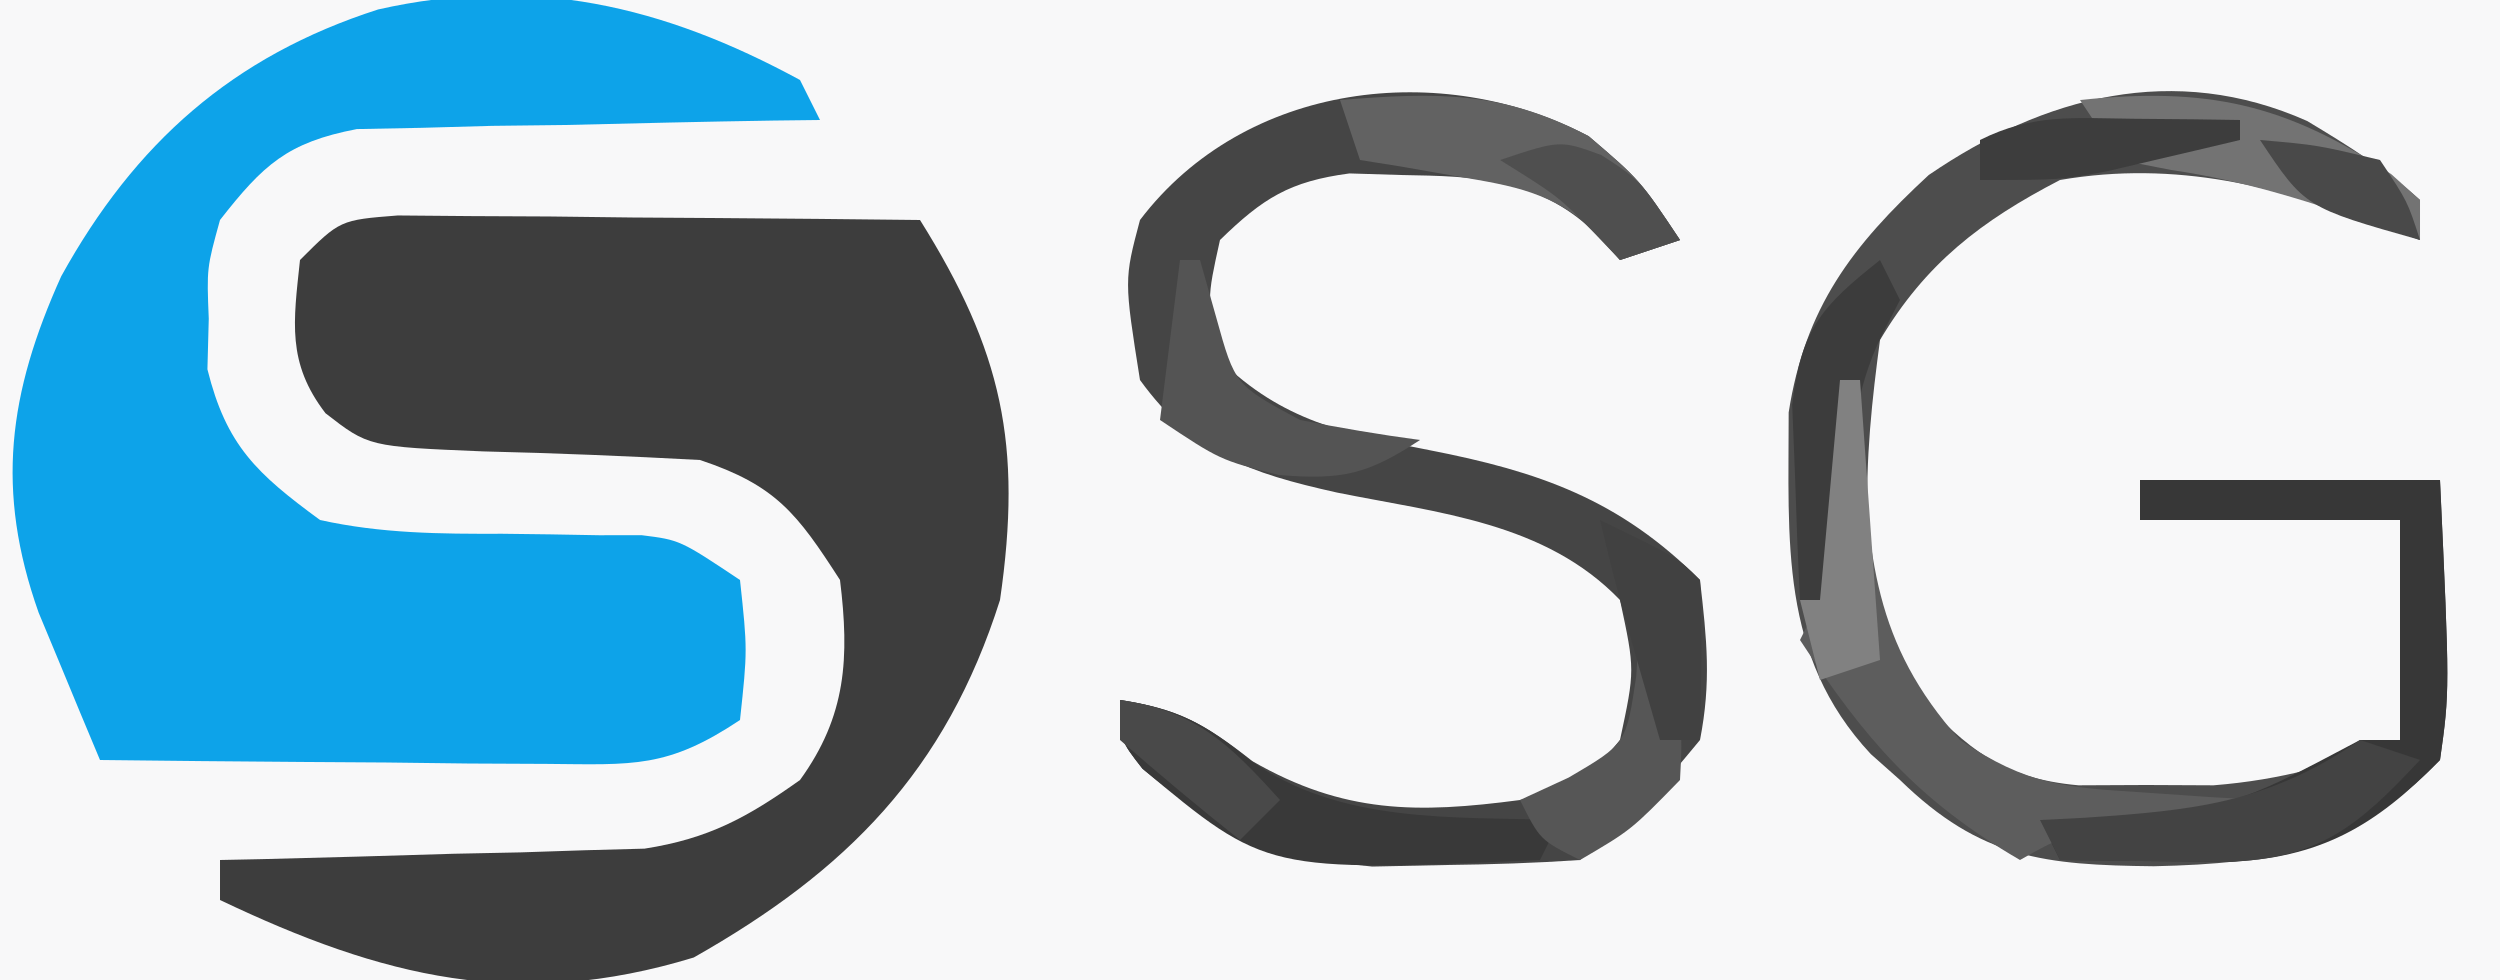
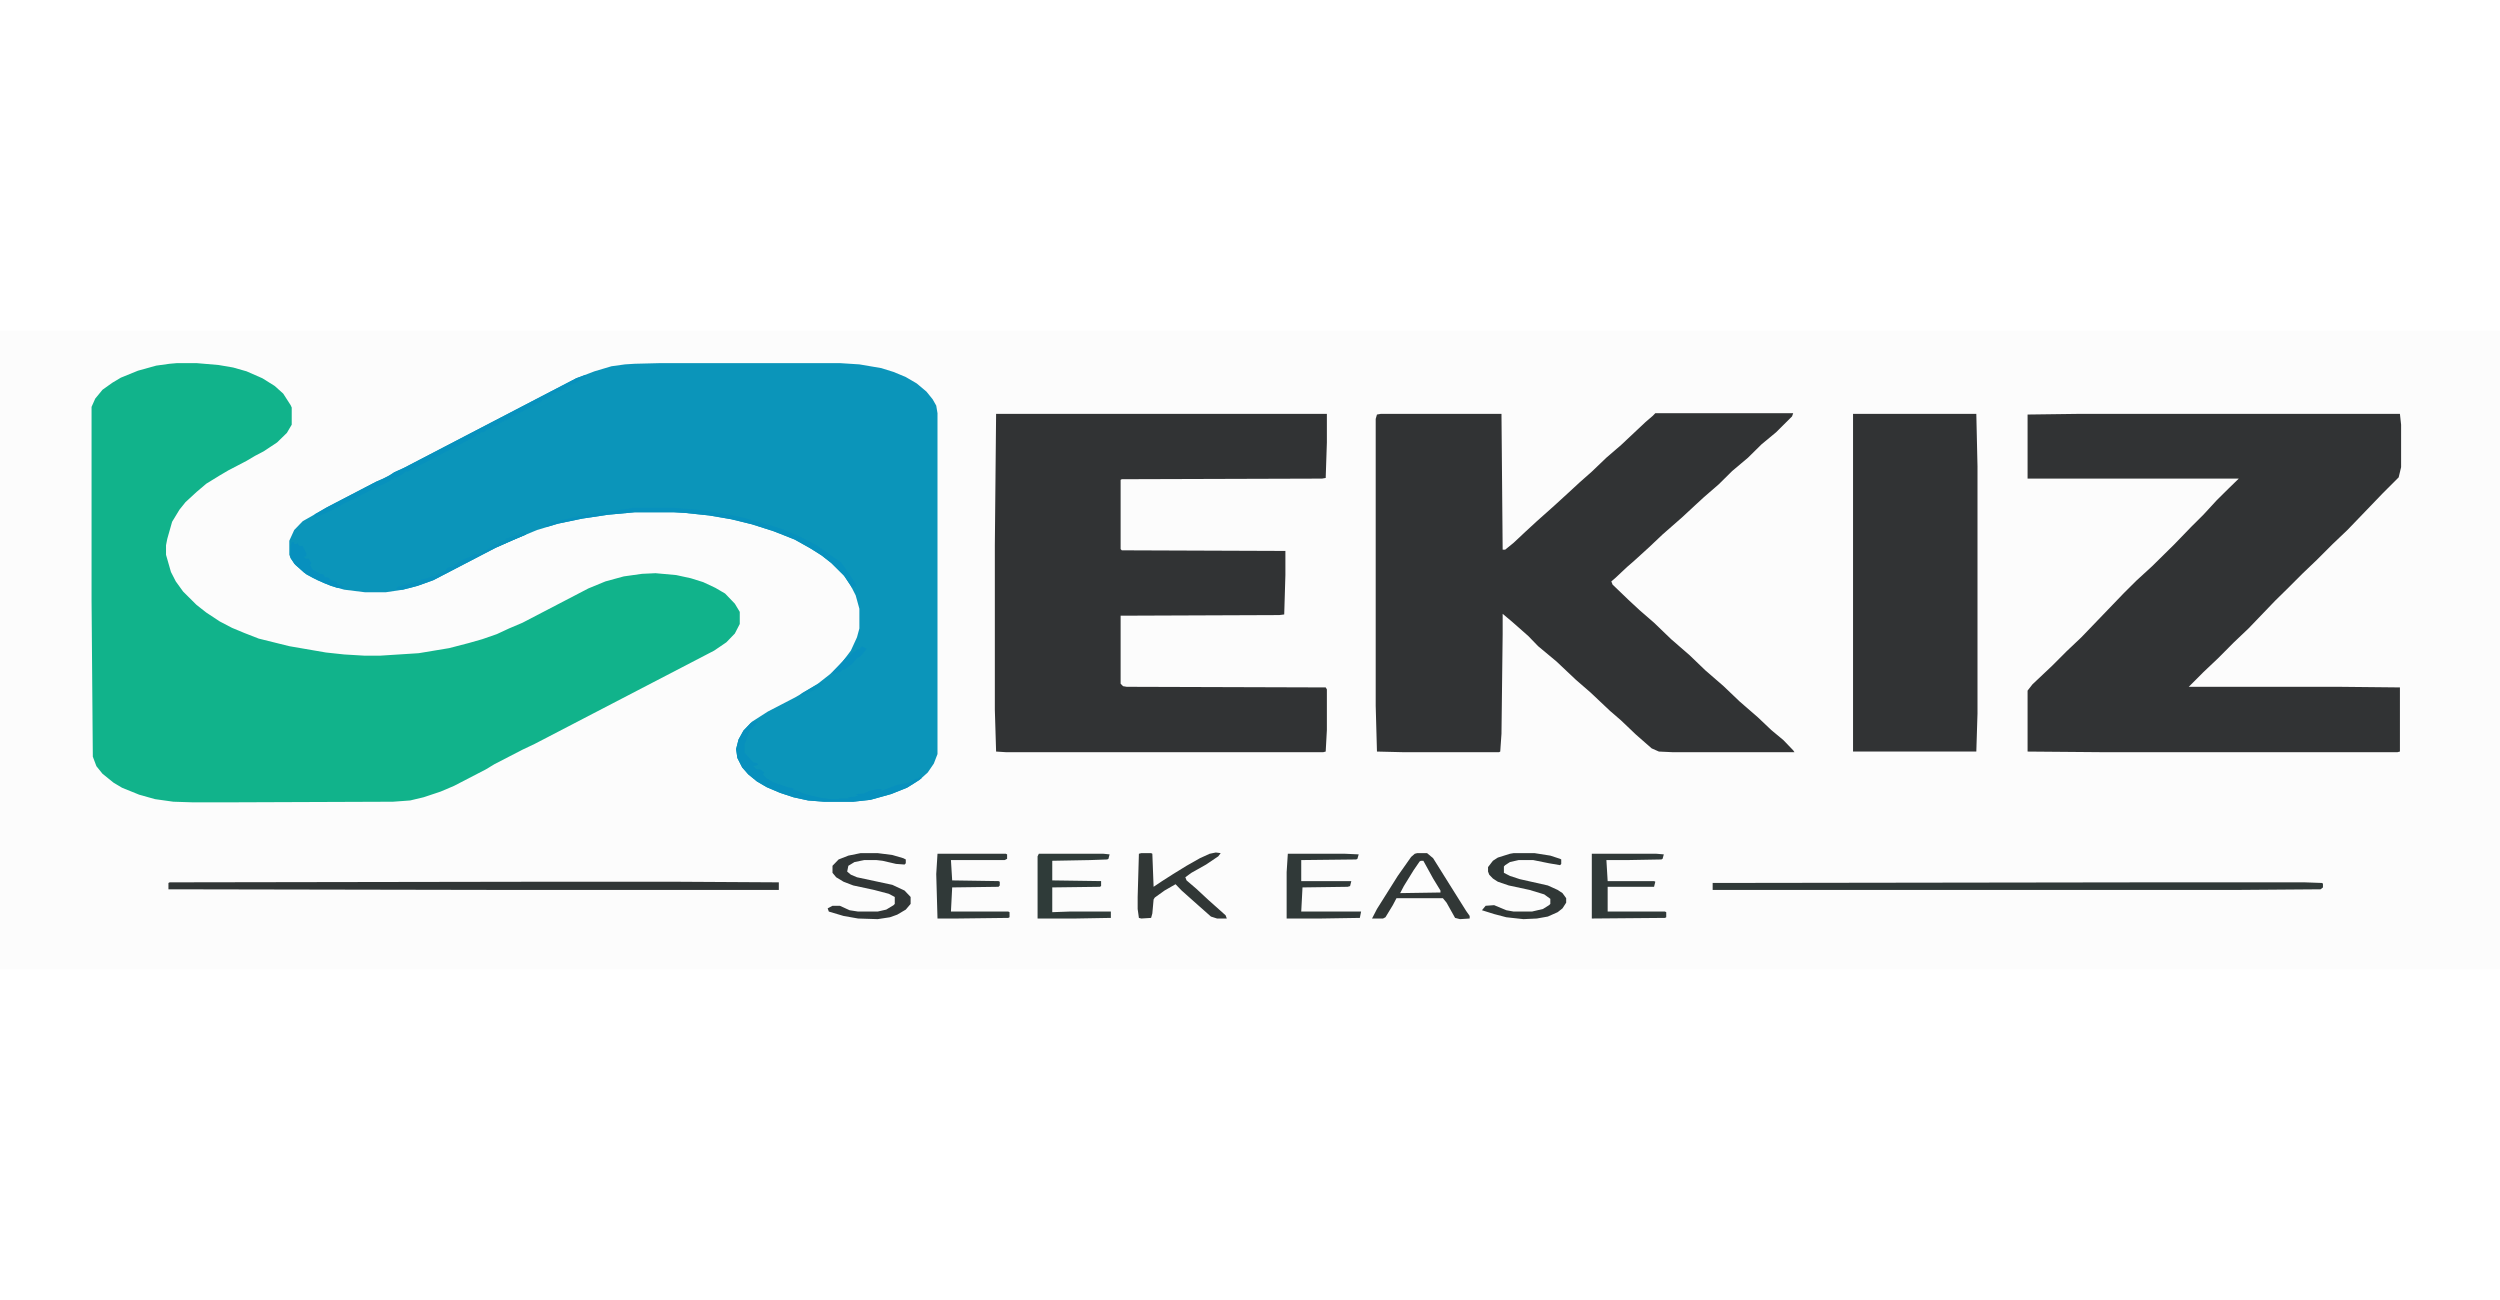
- <svg xmlns="http://www.w3.org/2000/svg" version="1.1" width="125" height="49">
-   <path d="M0 0 C41.25 0 82.5 0 125 0 C125 16.17 125 32.34 125 49 C83.75 49 42.5 49 0 49 C0 32.83 0 16.66 0 0 Z " fill="#F8F8F9" transform="translate(0,0)" />
-   <path d="M0 0 C0.495 0.99 0.495 0.99 1 2 C-0.15 2.014 -0.15 2.014 -1.323 2.028 C-4.799 2.082 -8.274 2.166 -11.75 2.25 C-12.957 2.264 -14.163 2.278 -15.406 2.293 C-16.566 2.325 -17.727 2.357 -18.922 2.391 C-19.99 2.412 -21.058 2.433 -22.159 2.454 C-25.641 3.123 -26.838 4.241 -29 7 C-29.664 9.402 -29.664 9.402 -29.562 11.938 C-29.584 12.772 -29.606 13.606 -29.629 14.465 C-28.682 18.283 -27.158 19.683 -24 22 C-20.953 22.675 -17.987 22.7 -14.875 22.688 C-13.268 22.704 -11.661 22.729 -10.055 22.762 C-9.348 22.761 -8.642 22.761 -7.914 22.76 C-6 23 -6 23 -3 25 C-2.625 28.5 -2.625 28.5 -3 32 C-6.633 34.422 -8.318 34.233 -12.637 34.195 C-14.585 34.186 -14.585 34.186 -16.572 34.176 C-17.944 34.159 -19.316 34.142 -20.688 34.125 C-22.071 34.115 -23.454 34.106 -24.838 34.098 C-28.225 34.074 -31.613 34.041 -35 34 C-35.662 32.43 -36.315 30.856 -36.965 29.281 C-37.33 28.405 -37.694 27.529 -38.07 26.627 C-40.238 20.504 -39.582 15.672 -36.938 9.812 C-33.261 3.161 -28.371 -1.19 -21.094 -3.527 C-13.439 -5.255 -6.865 -3.732 0 0 Z " fill="#0DA3E9" transform="translate(40,4)" />
-   <path d="M0 0 C1.204 0.01 2.409 0.021 3.65 0.032 C5.603 0.041 5.603 0.041 7.595 0.051 C8.975 0.068 10.356 0.085 11.736 0.102 C13.124 0.112 14.512 0.121 15.9 0.129 C19.304 0.153 22.707 0.186 26.111 0.227 C30.218 6.784 31.241 11.445 30.111 19.227 C27.4 27.78 22.445 32.774 14.798 37.102 C6.014 39.782 -0.749 38.107 -8.889 34.227 C-8.889 33.567 -8.889 32.907 -8.889 32.227 C-8.188 32.212 -7.487 32.198 -6.765 32.183 C-3.577 32.108 -0.39 32.012 2.798 31.915 C4.453 31.881 4.453 31.881 6.14 31.846 C7.74 31.793 7.74 31.793 9.373 31.739 C10.352 31.713 11.331 31.686 12.34 31.659 C15.551 31.158 17.477 30.101 20.111 28.227 C22.435 25.018 22.587 22.112 22.111 18.227 C19.96 14.889 18.907 13.492 15.111 12.227 C11.497 12.032 7.889 11.882 4.271 11.797 C-1.462 11.559 -1.462 11.559 -3.614 9.889 C-5.557 7.358 -5.217 5.313 -4.889 2.227 C-2.889 0.227 -2.889 0.227 0 0 Z " fill="#3D3D3D" transform="translate(19.88916,10.77295)" />
-   <path d="M0 0 C2.023 1.216 3.885 2.371 5.641 3.949 C5.641 4.609 5.641 5.269 5.641 5.949 C5.095 5.733 4.55 5.516 3.988 5.293 C-1.479 3.274 -6.526 1.949 -12.359 2.949 C-16.319 5.002 -19.079 7.12 -21.359 10.949 C-22.125 16.671 -22.812 23.651 -19.547 28.699 C-16.889 31.433 -15.288 32.865 -11.434 33.215 C-10.316 33.21 -9.198 33.205 -8.047 33.199 C-6.937 33.204 -5.827 33.21 -4.684 33.215 C-1.28 32.943 1.461 32.162 4.641 30.949 C4.641 27.319 4.641 23.689 4.641 19.949 C0.351 19.949 -3.939 19.949 -8.359 19.949 C-8.359 19.289 -8.359 18.629 -8.359 17.949 C-3.409 17.949 1.541 17.949 6.641 17.949 C7.129 28.496 7.129 28.496 6.641 31.949 C2.275 36.424 -1.598 37.129 -7.672 37.262 C-13.121 37.201 -16.318 36.889 -20.359 32.949 C-20.841 32.521 -21.324 32.093 -21.82 31.652 C-26.406 26.737 -25.919 20.978 -25.926 14.57 C-25.105 9.325 -22.767 6.249 -18.922 2.699 C-13.14 -1.25 -6.646 -2.96 0 0 Z " fill="#4D4D4D" transform="translate(115.3594,6.050781)" />
-   <path d="M0 0 C2.562 2.188 2.562 2.188 4.562 5.188 C3.572 5.518 2.583 5.848 1.562 6.188 C1.129 5.713 0.696 5.239 0.25 4.75 C-2.651 2.064 -5.592 2.006 -9.375 1.938 C-10.23 1.912 -11.084 1.886 -11.965 1.859 C-14.957 2.256 -16.289 3.093 -18.438 5.188 C-19.104 8.188 -19.104 8.188 -18.438 11.188 C-15.32 14.238 -12.205 14.871 -8 15.688 C-2.472 16.764 1.531 18.156 5.562 22.188 C5.908 25.197 6.13 27.281 5.562 30.188 C3.125 33.125 3.125 33.125 0.562 35.188 C0.233 35.517 -0.098 35.847 -0.438 36.188 C-2.663 36.341 -4.894 36.41 -7.125 36.438 C-8.956 36.476 -8.956 36.476 -10.824 36.516 C-15.474 36.093 -18.738 34.604 -22.312 31.625 C-23.438 30.188 -23.438 30.188 -23.438 28.188 C-20.495 28.64 -19.211 29.365 -16.812 31.25 C-12.25 33.869 -8.583 33.872 -3.438 33.188 C-0.27 32.376 -0.27 32.376 1.562 30.188 C2.312 26.688 2.312 26.688 1.562 23.188 C-2.18 19.293 -7.518 18.84 -12.594 17.814 C-16.99 16.834 -19.749 15.886 -22.438 12.188 C-23.233 7.178 -23.233 7.178 -22.438 4.188 C-17.189 -2.72 -7.346 -3.873 0 0 Z " fill="#454545" transform="translate(79.4375,6.8125)" />
-   <path d="M0 0 C4.95 0 9.9 0 15 0 C15.488 10.547 15.488 10.547 15 14 C11.762 17.319 8.988 18.928 4.301 19.098 C3.315 19.086 2.329 19.074 1.312 19.062 C0.319 19.053 -0.675 19.044 -1.699 19.035 C-2.838 19.018 -2.838 19.018 -4 19 C-4.33 18.34 -4.66 17.68 -5 17 C-4.264 16.963 -3.528 16.925 -2.77 16.887 C4.576 16.41 4.576 16.41 11 13 C11.66 13 12.32 13 13 13 C13 9.37 13 5.74 13 2 C8.71 2 4.42 2 0 2 C0 1.34 0 0.68 0 0 Z " fill="#373737" transform="translate(107,24)" />
-   <path d="M0 0 C0.33 0 0.66 0 1 0 C1.026 0.797 1.052 1.593 1.078 2.414 C1.42 8.805 1.667 13.158 6 18 C9.404 20.27 11.165 20.365 15.188 20.625 C16.274 20.7 17.361 20.775 18.48 20.852 C19.728 20.925 19.728 20.925 21 21 C21 21.33 21 21.66 21 22 C20.301 22.061 19.603 22.121 18.883 22.184 C17.973 22.267 17.063 22.351 16.125 22.438 C15.22 22.519 14.315 22.6 13.383 22.684 C10.989 22.87 10.989 22.87 9 24 C3.872 21.019 1.247 17.966 -2 13 C-1.67 12.34 -1.34 11.68 -1 11 C-0.772 9.129 -0.59 7.253 -0.438 5.375 C-0.354 4.372 -0.27 3.369 -0.184 2.336 C-0.123 1.565 -0.062 0.794 0 0 Z " fill="#5D5D5D" transform="translate(92,19)" />
-   <path d="M0 0 C2.887 0.444 4.17 1.136 6.5 3 C10.998 6.216 16.667 5.827 22 6 C21.67 6.66 21.34 7.32 21 8 C7.317 8.598 7.317 8.598 1.125 3.438 C0 2 0 2 0 0 Z " fill="#393939" transform="translate(56,35)" />
-   <path d="M0 0 C0.99 0.33 1.98 0.66 3 1 C-0.117 4.332 -1.992 5.927 -6.699 6.098 C-7.685 6.086 -8.671 6.074 -9.688 6.062 C-10.681 6.053 -11.675 6.044 -12.699 6.035 C-13.838 6.018 -13.838 6.018 -15 6 C-15.33 5.34 -15.66 4.68 -16 4 C-14.896 3.944 -14.896 3.944 -13.77 3.887 C-8.318 3.519 -4.594 3.159 0 0 Z " fill="#434343" transform="translate(118,37)" />
-   <path d="M0 0 C4.804 -0.384 8.09 -0.48 12.438 1.812 C15 4 15 4 17 7 C16.01 7.33 15.02 7.66 14 8 C13.418 7.294 13.418 7.294 12.824 6.574 C10.525 4.59 8.787 4.315 5.812 3.812 C4.911 3.654 4.01 3.495 3.082 3.332 C2.395 3.222 1.708 3.113 1 3 C0.67 2.01 0.34 1.02 0 0 Z " fill="#626262" transform="translate(67,5)" />
-   <path d="M0 0 C6.34 -0.66 10.249 0.166 15.566 3.711 C16.039 4.136 16.513 4.562 17 5 C17 5.66 17 6.32 17 7 C16.42 6.795 15.84 6.59 15.242 6.379 C11.652 5.141 8.333 4.048 4.562 3.5 C3.294 3.252 3.294 3.252 2 3 C1.34 2.01 0.68 1.02 0 0 Z " fill="#737373" transform="translate(104,5)" />
-   <path d="M0 0 C0.33 0.66 0.66 1.32 1 2 C0.704 2.572 0.407 3.145 0.102 3.734 C-1.299 6.615 -1.417 9.064 -1.625 12.25 C-1.7 13.328 -1.775 14.405 -1.852 15.516 C-1.901 16.335 -1.95 17.155 -2 18 C-2.66 17.67 -3.32 17.34 -4 17 C-4.108 14.918 -4.186 12.834 -4.25 10.75 C-4.296 9.59 -4.343 8.43 -4.391 7.234 C-3.93 3.423 -2.949 2.345 0 0 Z " fill="#3C3C3C" transform="translate(94,13)" />
-   <path d="M0 0 C0.33 0 0.66 0 1 0 C1.268 0.949 1.536 1.897 1.812 2.875 C2.75 6.253 2.75 6.253 6 8 C7.99 8.39 9.99 8.732 12 9 C9.371 10.719 8.128 11.01 4.938 10.75 C2 10 2 10 -1 8 C-0.67 5.36 -0.34 2.72 0 0 Z " fill="#545454" transform="translate(59,13)" />
-   <path d="M0 0 C0.33 0 0.66 0 1 0 C2.145 5.285 2.145 5.285 2 8 C-0.438 10.5 -0.438 10.5 -3 12 C-5 11 -5 11 -6 9 C-5.196 8.629 -4.391 8.258 -3.562 7.875 C-0.688 6.189 -0.688 6.189 -0.188 2.812 C-0.126 1.884 -0.064 0.956 0 0 Z " fill="#565656" transform="translate(82,31)" />
-   <path d="M0 0 C3.875 1.875 3.875 1.875 5 3 C5.141 5.671 5.042 8.324 5 11 C4.34 11 3.68 11 3 11 C0.857 3.571 0.857 3.571 0 0 Z " fill="#414141" transform="translate(80,26)" />
-   <path d="M0 0 C3.796 0.542 5.472 2.201 8 5 C7.34 5.66 6.68 6.32 6 7 C3.959 5.384 1.959 3.714 0 2 C0 1.34 0 0.68 0 0 Z " fill="#494949" transform="translate(56,35)" />
-   <path d="M0 0 C1.504 0.014 1.504 0.014 3.039 0.027 C3.81 0.039 4.581 0.051 5.375 0.062 C5.375 0.393 5.375 0.723 5.375 1.062 C3.96 1.401 2.543 1.733 1.125 2.062 C0.336 2.248 -0.453 2.434 -1.266 2.625 C-3.625 3.062 -3.625 3.062 -7.625 3.062 C-7.625 2.402 -7.625 1.742 -7.625 1.062 C-4.98 -0.26 -2.947 -0.034 0 0 Z " fill="#3D3D3D" transform="translate(106.625,5.9375)" />
-   <path d="M0 0 C0.33 0 0.66 0 1 0 C1.33 4.62 1.66 9.24 2 14 C1.01 14.33 0.02 14.66 -1 15 C-1.33 13.68 -1.66 12.36 -2 11 C-1.67 11 -1.34 11 -1 11 C-0.67 7.37 -0.34 3.74 0 0 Z " fill="#818181" transform="translate(92,19)" />
-   <path d="M0 0 C1.938 1.25 1.938 1.25 3.938 4.25 C2.947 4.58 1.958 4.91 0.938 5.25 C0.504 4.796 0.071 4.343 -0.375 3.875 C-2.17 2.05 -2.17 2.05 -5.062 0.25 C-2.062 -0.75 -2.062 -0.75 0 0 Z " fill="#4F4F4F" transform="translate(80.0625,7.75)" />
-   <path d="M0 0 C2.875 0.25 2.875 0.25 6 1 C7.375 3.062 7.375 3.062 8 5 C2.25 3.375 2.25 3.375 0 0 Z " fill="#494949" transform="translate(113,7)" />
+ <svg xmlns="http://www.w3.org/2000/svg" width="125px" height="65px" viewBox="0 0 125 65" version="1.1">
+   <g id="surface1">
+     <path style=" stroke:none;fill-rule:nonzero;fill:rgb(98.824%,98.824%,98.824%);fill-opacity:1;" d="M 0 16.535 L 125 16.535 L 125 48.465 L 0 48.465 Z M 0 16.535 " />
+     <path style=" stroke:none;fill-rule:nonzero;fill:rgb(4.314%,58.431%,72.941%);fill-opacity:1;" d="M 33.02 18.156 L 41.992 18.156 L 42.969 18.219 L 44.066 18.406 L 44.68 18.598 L 45.289 18.852 L 45.836 19.172 L 46.324 19.582 L 46.633 19.965 L 46.812 20.281 L 46.875 20.66 L 46.875 37.703 L 46.691 38.18 L 46.387 38.625 L 45.961 39.008 L 45.348 39.387 L 44.555 39.703 L 43.52 39.992 L 42.664 40.086 L 41.199 40.086 L 40.406 40.023 L 39.672 39.863 L 39 39.641 L 38.328 39.355 L 37.844 39.07 L 37.414 38.719 L 37.109 38.371 L 36.867 37.895 L 36.805 37.453 L 36.926 36.977 L 37.172 36.531 L 37.598 36.086 L 38.391 35.578 L 39.797 34.848 L 40.223 34.594 L 40.895 34.184 L 41.504 33.707 L 42.113 33.102 L 42.543 32.531 L 42.848 31.867 L 42.969 31.422 L 42.969 30.438 L 42.785 29.77 L 42.543 29.293 L 42.176 28.754 L 41.566 28.152 L 41.078 27.77 L 40.527 27.422 L 39.734 26.977 L 38.695 26.566 L 37.598 26.215 L 36.559 25.961 L 35.461 25.773 L 34.242 25.645 L 33.691 25.613 L 31.738 25.613 L 30.395 25.738 L 29.113 25.93 L 27.895 26.184 L 26.855 26.5 L 26 26.852 L 25.207 27.199 L 24.719 27.422 L 21.668 29.008 L 20.875 29.293 L 20.141 29.484 L 19.289 29.613 L 18.25 29.613 L 17.211 29.484 L 16.539 29.293 L 15.867 29.008 L 15.32 28.723 L 14.77 28.246 L 14.527 27.898 L 14.465 27.738 L 14.465 27.039 L 14.711 26.5 L 15.137 26.059 L 15.867 25.645 L 16.297 25.391 L 18.797 24.09 L 19.164 23.93 L 19.469 23.773 L 19.715 23.613 L 20.203 23.391 L 28.809 18.914 L 29.723 18.566 L 30.578 18.312 L 31.25 18.219 L 31.738 18.188 Z M 33.02 18.156 " />
+     <path style=" stroke:none;fill-rule:nonzero;fill:rgb(6.667%,70.196%,54.51%);fill-opacity:1;" d="M 8.852 18.156 L 9.828 18.156 L 10.926 18.25 L 11.656 18.375 L 12.328 18.566 L 13.121 18.914 L 13.734 19.297 L 14.16 19.68 L 14.527 20.25 L 14.586 20.375 L 14.586 21.234 L 14.344 21.645 L 13.855 22.121 L 13.184 22.566 L 12.758 22.789 L 12.328 23.043 L 11.414 23.52 L 10.984 23.773 L 10.316 24.184 L 9.828 24.598 L 9.277 25.105 L 8.973 25.484 L 8.605 26.09 L 8.363 26.945 L 8.301 27.262 L 8.301 27.738 L 8.547 28.598 L 8.789 29.07 L 9.156 29.578 L 9.828 30.246 L 10.316 30.629 L 10.984 31.07 L 11.598 31.391 L 12.207 31.645 L 12.938 31.93 L 14.465 32.309 L 16.297 32.625 L 17.211 32.723 L 18.25 32.785 L 18.98 32.785 L 20.934 32.66 L 22.461 32.406 L 23.438 32.152 L 24.109 31.961 L 24.84 31.707 L 25.453 31.422 L 26.125 31.137 L 29.418 29.422 L 30.273 29.07 L 31.188 28.82 L 32.105 28.691 L 32.777 28.66 L 33.812 28.754 L 34.547 28.914 L 35.156 29.105 L 35.766 29.391 L 36.254 29.676 L 36.742 30.184 L 36.988 30.594 L 36.988 31.199 L 36.742 31.676 L 36.316 32.117 L 35.707 32.531 L 26.734 37.195 L 26.125 37.484 L 24.719 38.211 L 24.293 38.469 L 22.703 39.293 L 22.035 39.578 L 21.18 39.863 L 20.508 40.023 L 19.652 40.086 L 11.414 40.117 L 9.645 40.117 L 8.668 40.086 L 7.75 39.957 L 6.957 39.734 L 6.102 39.387 L 5.676 39.133 L 5.125 38.688 L 4.82 38.309 L 4.641 37.832 L 4.578 30.023 L 4.578 20.344 L 4.762 19.93 L 5.125 19.488 L 5.617 19.137 L 6.043 18.883 L 6.898 18.535 L 7.812 18.281 L 8.484 18.188 Z M 8.852 18.156 " />
+     <path style=" stroke:none;fill-rule:nonzero;fill:rgb(19.216%,20%,20.392%);fill-opacity:1;" d="M 82.766 20.66 L 89.66 20.66 L 89.602 20.82 L 88.805 21.613 L 88.074 22.219 L 87.402 22.883 L 86.609 23.551 L 85.938 24.215 L 85.203 24.852 L 84.719 25.297 L 84.105 25.867 L 83.129 26.723 L 82.457 27.359 L 81.727 28.023 L 81.359 28.344 L 80.75 28.914 L 80.566 29.07 L 80.629 29.23 L 81.422 29.992 L 81.969 30.5 L 82.703 31.137 L 83.559 31.961 L 84.473 32.754 L 85.266 33.516 L 86.18 34.309 L 86.977 35.07 L 87.891 35.863 L 88.562 36.5 L 89.172 37.008 L 89.66 37.516 L 89.723 37.609 L 83.617 37.609 L 82.945 37.578 L 82.582 37.418 L 81.789 36.723 L 81.055 36.023 L 80.504 35.547 L 79.527 34.625 L 78.797 33.992 L 77.82 33.07 L 76.906 32.309 L 76.414 31.801 L 75.621 31.102 L 75.133 30.691 L 75.133 31.707 L 75.074 36.688 L 75.012 37.578 L 74.953 37.609 L 70.129 37.609 L 68.848 37.578 L 68.785 35.293 L 68.785 20.945 L 68.848 20.727 L 69.031 20.695 L 75.074 20.695 L 75.133 27.484 L 75.258 27.484 L 75.684 27.137 L 76.293 26.566 L 76.844 26.059 L 77.699 25.297 L 78.43 24.629 L 78.98 24.121 L 79.59 23.582 L 80.32 22.883 L 81.055 22.25 L 82.273 21.105 L 82.641 20.789 Z M 82.766 20.66 " />
+     <path style=" stroke:none;fill-rule:nonzero;fill:rgb(19.216%,20%,20.392%);fill-opacity:1;" d="M 103.82 20.695 L 119.996 20.695 L 120.055 21.234 L 120.055 23.359 L 119.934 23.867 L 119.141 24.66 L 117.371 26.5 L 116.637 27.199 L 115.844 27.992 L 115.113 28.691 L 114.32 29.484 L 113.77 30.023 L 112.426 31.422 L 111.695 32.117 L 110.902 32.914 L 110.168 33.609 L 109.438 34.34 L 116.945 34.34 L 119.996 34.371 L 119.996 37.578 L 119.875 37.609 L 105.043 37.609 L 101.379 37.578 L 101.379 34.531 L 101.625 34.215 L 102.602 33.293 L 103.332 32.562 L 104.066 31.867 L 106.203 29.645 L 106.812 29.039 L 107.605 28.312 L 108.703 27.23 L 109.559 26.344 L 110.168 25.738 L 110.84 25.008 L 111.449 24.406 L 111.938 23.93 L 101.379 23.93 L 101.379 20.727 Z M 103.82 20.695 " />
+     <path style=" stroke:none;fill-rule:nonzero;fill:rgb(19.216%,20%,20.392%);fill-opacity:1;" d="M 49.805 20.695 L 66.344 20.695 L 66.344 22.121 L 66.285 23.898 L 66.102 23.93 L 56.09 23.961 L 56.031 23.992 L 56.031 27.453 L 56.09 27.516 L 64.27 27.547 L 64.27 28.754 L 64.211 30.723 L 63.965 30.754 L 56.031 30.785 L 56.031 34.184 L 56.152 34.309 L 56.336 34.34 L 66.285 34.371 L 66.344 34.469 L 66.344 36.5 L 66.285 37.578 L 66.164 37.609 L 50.293 37.609 L 49.805 37.578 L 49.742 35.484 L 49.742 27.262 Z M 49.805 20.695 " />
+     <path style=" stroke:none;fill-rule:nonzero;fill:rgb(19.216%,20%,20.392%);fill-opacity:1;" d="M 92.652 20.695 L 98.816 20.695 L 98.875 23.328 L 98.875 35.672 L 98.816 37.578 L 92.652 37.578 Z M 92.652 20.695 " />
+     <path style=" stroke:none;fill-rule:nonzero;fill:rgb(19.216%,21.176%,21.176%);fill-opacity:1;" d="M 27.527 44.086 L 33.629 44.086 L 38.941 44.117 L 38.941 44.496 L 24.902 44.496 L 8.422 44.465 L 8.422 44.148 L 8.484 44.117 Z M 27.527 44.086 " />
+     <path style=" stroke:none;fill-rule:nonzero;fill:rgb(18.824%,22.353%,21.961%);fill-opacity:1;" d="M 107.422 44.117 L 115.234 44.117 L 116.09 44.148 L 116.148 44.18 L 116.148 44.371 L 116.027 44.465 L 111.938 44.496 L 85.633 44.496 L 85.633 44.148 Z M 107.422 44.117 " />
+     <path style=" stroke:none;fill-rule:nonzero;fill:rgb(19.216%,21.569%,21.176%);fill-opacity:1;" d="M 70.863 42.656 L 71.352 42.656 L 71.656 42.91 L 72.57 44.371 L 73.305 45.543 L 73.484 45.797 L 73.484 45.926 L 73 45.957 L 72.754 45.895 L 72.328 45.133 L 72.145 44.91 L 69.824 44.91 L 69.641 45.258 L 69.273 45.863 L 69.152 45.926 L 68.602 45.926 L 68.848 45.449 L 69.887 43.797 L 70.555 42.848 L 70.738 42.688 Z M 70.863 42.656 " />
+     <path style=" stroke:none;fill-rule:nonzero;fill:rgb(19.216%,21.569%,21.176%);fill-opacity:1;" d="M 60.789 42.625 L 61.035 42.656 L 60.914 42.816 L 60.305 43.227 L 59.57 43.641 L 59.266 43.863 L 59.328 44.02 L 59.812 44.434 L 60.426 45.004 L 61.281 45.766 L 61.34 45.926 L 60.852 45.926 L 60.547 45.828 L 59.938 45.289 L 59.082 44.527 L 58.777 44.211 L 58.227 44.527 L 57.738 44.879 L 57.68 44.973 L 57.617 45.672 L 57.555 45.895 L 57.066 45.926 L 56.945 45.895 L 56.883 45.449 L 56.883 44.848 L 56.945 42.688 L 57.066 42.656 L 57.555 42.656 L 57.617 42.688 L 57.68 44.34 L 58.105 44.055 L 58.656 43.703 L 59.328 43.289 L 59.996 42.91 L 60.484 42.688 Z M 60.789 42.625 " />
+     <path style=" stroke:none;fill-rule:nonzero;fill:rgb(18.824%,22.353%,21.961%);fill-opacity:1;" d="M 79.59 42.688 L 82.824 42.688 L 83.191 42.719 L 83.129 42.941 L 83.07 42.973 L 81.359 43.004 L 80.32 43.004 L 80.383 44.055 L 82.703 44.055 L 82.766 44.086 L 82.703 44.34 L 80.383 44.34 L 80.383 45.578 L 83.25 45.578 L 83.312 45.609 L 83.312 45.863 L 83.25 45.895 L 79.59 45.926 Z M 79.59 42.688 " />
+     <path style=" stroke:none;fill-rule:nonzero;fill:rgb(18.824%,22.353%,21.961%);fill-opacity:1;" d="M 64.391 42.688 L 67.262 42.688 L 67.934 42.719 L 67.871 42.941 L 67.809 42.973 L 65.062 43.004 L 65.062 44.055 L 67.566 44.055 L 67.504 44.305 L 67.383 44.34 L 65.125 44.371 L 65.062 45.578 L 68.055 45.578 L 67.992 45.895 L 66.039 45.926 L 64.332 45.926 L 64.332 43.609 Z M 64.391 42.688 " />
+     <path style=" stroke:none;fill-rule:nonzero;fill:rgb(18.431%,23.137%,22.353%);fill-opacity:1;" d="M 51.941 42.688 L 55.176 42.688 L 55.48 42.719 L 55.422 42.941 L 55.359 42.973 L 54.504 43.004 L 52.613 43.039 L 52.613 44.02 L 55.055 44.055 L 55.055 44.305 L 54.992 44.34 L 52.613 44.371 L 52.613 45.609 L 53.469 45.578 L 55.543 45.578 L 55.543 45.895 L 53.773 45.926 L 51.879 45.926 L 51.879 42.816 Z M 51.941 42.688 " />
+     <path style=" stroke:none;fill-rule:nonzero;fill:rgb(18.824%,22.353%,21.961%);fill-opacity:1;" d="M 46.875 42.688 L 50.293 42.688 L 50.355 42.719 L 50.355 42.941 L 50.23 43.004 L 47.547 43.004 L 47.609 44.02 L 49.926 44.055 L 49.988 44.086 L 49.988 44.273 L 49.926 44.34 L 47.609 44.371 L 47.547 45.578 L 50.414 45.578 L 50.477 45.609 L 50.477 45.863 L 50.414 45.895 L 47.852 45.926 L 46.875 45.926 L 46.812 43.703 Z M 46.875 42.688 " />
+     <path style=" stroke:none;fill-rule:nonzero;fill:rgb(18.824%,21.569%,21.176%);fill-opacity:1;" d="M 75.684 42.656 L 76.723 42.656 L 77.516 42.781 L 78.004 42.941 L 78.062 42.973 L 78.062 43.195 L 78.004 43.258 L 77.453 43.164 L 76.66 43.004 L 75.93 43.004 L 75.5 43.102 L 75.258 43.258 L 75.195 43.324 L 75.195 43.641 L 75.5 43.797 L 75.988 43.957 L 77.391 44.273 L 77.883 44.496 L 78.125 44.656 L 78.309 44.91 L 78.309 45.133 L 78.125 45.418 L 77.883 45.609 L 77.391 45.828 L 76.844 45.926 L 76.172 45.957 L 75.316 45.863 L 74.707 45.703 L 74.098 45.512 L 74.281 45.289 L 74.707 45.258 L 75.316 45.512 L 75.684 45.578 L 76.598 45.578 L 77.148 45.449 L 77.453 45.258 L 77.516 45.195 L 77.516 44.941 L 77.211 44.719 L 76.477 44.496 L 75.438 44.273 L 74.891 44.086 L 74.645 43.926 L 74.461 43.734 L 74.402 43.578 L 74.402 43.355 L 74.645 43.039 L 74.891 42.879 L 75.5 42.688 Z M 75.684 42.656 " />
+     <path style=" stroke:none;fill-rule:nonzero;fill:rgb(19.216%,21.176%,21.176%);fill-opacity:1;" d="M 43.031 42.656 L 43.883 42.656 L 44.617 42.75 L 45.164 42.91 L 45.289 42.973 L 45.289 43.164 L 45.227 43.227 L 44.801 43.195 L 44.129 43.039 L 43.824 43.004 L 43.211 43.004 L 42.727 43.102 L 42.418 43.289 L 42.359 43.578 L 42.543 43.734 L 42.848 43.863 L 44.617 44.242 L 45.227 44.527 L 45.531 44.848 L 45.531 45.195 L 45.289 45.48 L 44.859 45.734 L 44.496 45.863 L 43.883 45.957 L 42.906 45.926 L 42.176 45.797 L 41.441 45.578 L 41.383 45.418 L 41.625 45.289 L 41.992 45.289 L 42.48 45.512 L 42.906 45.578 L 43.883 45.578 L 44.312 45.48 L 44.68 45.258 L 44.738 45.195 L 44.738 44.848 L 44.434 44.688 L 43.703 44.496 L 42.664 44.273 L 42.176 44.086 L 41.809 43.863 L 41.625 43.641 L 41.625 43.289 L 41.93 42.973 L 42.418 42.781 Z M 43.031 42.656 " />
+     <path style=" stroke:none;fill-rule:nonzero;fill:rgb(2.745%,56.471%,74.118%);fill-opacity:1;" d="M 37.781 36.055 L 37.902 36.055 L 37.781 36.246 L 37.477 36.531 L 37.293 37.07 L 37.23 37.195 L 37.23 37.641 L 37.66 38.117 L 37.844 38.148 L 37.902 38.246 L 37.66 38.309 L 37.844 38.469 L 38.023 38.469 L 38.207 38.625 L 38.148 38.719 L 38.328 38.91 L 38.637 39.102 L 39.367 39.355 L 39.672 39.418 L 39.672 39.484 L 39.918 39.547 L 40.16 39.672 L 40.527 39.77 L 41.078 39.895 L 41.566 39.957 L 41.93 39.957 L 41.93 39.926 L 42.418 39.926 L 42.418 39.863 L 42.727 39.832 L 42.906 39.77 L 42.785 39.703 L 43.211 39.672 L 43.457 39.547 L 43.883 39.449 L 44.066 39.449 L 44.066 39.547 L 44.801 39.262 L 45.531 39.102 L 45.777 38.941 L 45.898 38.941 L 46.02 38.816 L 46.082 38.91 L 45.656 39.195 L 45.348 39.387 L 44.555 39.703 L 43.52 39.992 L 42.664 40.086 L 41.199 40.086 L 40.406 40.023 L 39.672 39.863 L 39 39.641 L 38.328 39.355 L 37.844 39.07 L 37.414 38.719 L 37.109 38.371 L 36.867 37.895 L 36.805 37.453 L 36.926 36.977 L 37.172 36.531 L 37.535 36.148 Z M 37.781 36.055 " />
+     <path style=" stroke:none;fill-rule:nonzero;fill:rgb(2.745%,56.863%,74.118%);fill-opacity:1;" d="M 29.234 18.758 L 29.359 18.758 L 29.234 18.883 L 28.809 19.137 L 28.441 19.297 L 28.016 19.551 L 27.832 19.582 L 27.832 19.645 L 27.711 19.645 L 27.586 19.773 L 27.281 19.965 L 27.16 19.965 L 27.039 20.09 L 25.574 20.852 L 25.328 21.012 L 25.207 21.012 L 25.207 21.074 L 25.086 21.074 L 25.086 21.137 L 24.965 21.137 L 24.965 21.203 L 24.781 21.297 L 24.656 21.297 L 24.656 21.359 L 24.352 21.488 L 24.172 21.613 L 24.047 21.613 L 23.988 21.711 L 23.863 21.711 L 23.742 21.836 L 20.387 23.582 L 20.266 23.582 L 20.141 23.707 L 19.836 23.867 L 19.715 23.867 L 19.652 23.961 L 19.531 23.961 L 19.531 24.027 L 19.227 24.184 L 18.797 24.375 L 17.699 24.945 L 17.211 25.168 L 16.844 25.391 L 16.723 25.391 L 16.723 25.453 L 16.234 25.676 L 15.93 25.805 L 15.688 25.836 L 15.746 25.707 L 16.418 25.328 L 18.797 24.09 L 19.164 23.93 L 19.469 23.773 L 19.715 23.613 L 20.203 23.391 L 28.809 18.914 Z M 29.234 18.758 " />
+     <path style=" stroke:none;fill-rule:nonzero;fill:rgb(2.745%,56.863%,74.118%);fill-opacity:1;" d="M 31.617 25.391 L 33.691 25.391 L 35.219 25.516 L 36.5 25.738 L 37.23 25.898 L 38.453 26.246 L 39.062 26.438 L 39.918 26.789 L 40.832 27.262 L 41.688 27.867 L 42.055 28.121 L 42.418 28.629 L 42.785 29.199 L 42.785 29.328 L 42.664 29.328 L 42.602 29.391 L 42.234 28.82 L 41.566 28.152 L 41.078 27.77 L 40.527 27.422 L 39.734 26.977 L 38.695 26.566 L 37.598 26.215 L 36.559 25.961 L 35.461 25.773 L 34.242 25.645 L 33.691 25.613 L 31.738 25.613 L 30.395 25.738 L 29.113 25.93 L 27.895 26.184 L 27.344 26.344 L 27.16 26.312 L 27.586 26.121 L 28.562 25.898 L 29.297 25.738 L 31.492 25.422 Z M 31.617 25.391 " />
+     <path style=" stroke:none;fill-rule:nonzero;fill:rgb(99.216%,99.216%,99.216%);fill-opacity:1;" d="M 71.047 43.039 L 71.168 43.039 L 71.656 43.926 L 72.023 44.527 L 72.023 44.625 L 70.008 44.656 L 70.191 44.305 L 70.68 43.512 L 70.984 43.07 Z M 71.047 43.039 " />
+     <path style=" stroke:none;fill-rule:nonzero;fill:rgb(2.745%,56.471%,74.51%);fill-opacity:1;" d="M 14.586 27.105 L 14.711 27.105 L 14.711 27.199 L 14.832 27.199 L 14.891 27.137 L 14.953 27.297 L 15.137 27.297 L 15.32 27.676 L 15.32 27.805 L 15.199 27.836 L 15.258 27.93 L 15.441 27.93 L 15.562 28.152 L 15.504 28.246 L 15.625 28.469 L 15.992 28.691 L 16.176 28.723 L 16.234 28.852 L 16.418 28.883 L 16.539 29.008 L 16.844 29.105 L 16.844 29.199 L 17.09 29.262 L 17.211 29.422 L 16.844 29.391 L 16.234 29.168 L 15.625 28.883 L 15.199 28.629 L 14.711 28.184 L 14.527 27.898 L 14.527 27.297 Z M 14.586 27.105 " />
+     <path style=" stroke:none;fill-rule:nonzero;fill:rgb(3.137%,56.863%,74.118%);fill-opacity:1;" d="M 26.246 26.629 L 26.305 26.723 L 25.633 27.008 L 24.84 27.359 L 21.668 29.008 L 20.875 29.293 L 20.141 29.484 L 19.773 29.484 L 19.898 29.328 L 20.875 29.07 L 20.996 29.07 L 21.059 28.977 L 21.363 28.914 L 21.547 28.82 L 21.789 28.82 L 21.789 28.754 L 22.277 28.531 L 22.34 28.406 L 22.523 28.344 L 22.645 28.344 L 22.766 28.215 L 23.07 28.023 L 23.559 27.805 L 23.742 27.707 L 24.047 27.676 L 24.172 27.547 L 24.293 27.516 L 24.656 27.297 L 24.781 27.199 L 24.902 27.199 L 24.965 27.105 L 25.148 27.039 L 25.328 27.039 L 25.27 26.945 L 25.941 26.723 L 26 26.66 Z M 26.246 26.629 " />
+     <path style=" stroke:none;fill-rule:nonzero;fill:rgb(2.745%,56.471%,74.51%);fill-opacity:1;" d="M 43.09 32.309 L 43.336 32.438 L 43.031 32.816 L 42.848 32.914 L 42.602 33.199 L 42.234 33.484 L 42.113 33.484 L 42.055 33.578 L 41.625 33.707 L 41.688 33.547 L 42.297 32.883 L 42.543 32.723 L 42.664 32.594 L 42.785 32.562 L 42.848 32.469 L 42.969 32.469 Z M 43.09 32.309 " />
+     <path style=" stroke:none;fill-rule:nonzero;fill:rgb(3.137%,57.255%,73.333%);fill-opacity:1;" d="M 26.246 26.629 L 26.305 26.723 L 25.633 27.008 L 24.902 27.328 L 24.781 27.199 L 24.902 27.199 L 24.965 27.105 L 25.148 27.039 L 25.328 27.039 L 25.27 26.945 L 25.941 26.723 L 26 26.66 Z M 26.246 26.629 " />
+     <path style=" stroke:none;fill-rule:nonzero;fill:rgb(3.137%,57.255%,72.941%);fill-opacity:1;" d="M 41.078 34.117 L 41.199 34.148 L 40.895 34.406 L 40.223 34.754 L 39.977 34.785 L 40.102 34.656 L 40.711 34.309 L 41.016 34.148 Z M 41.078 34.117 " />
+   </g>
</svg>
